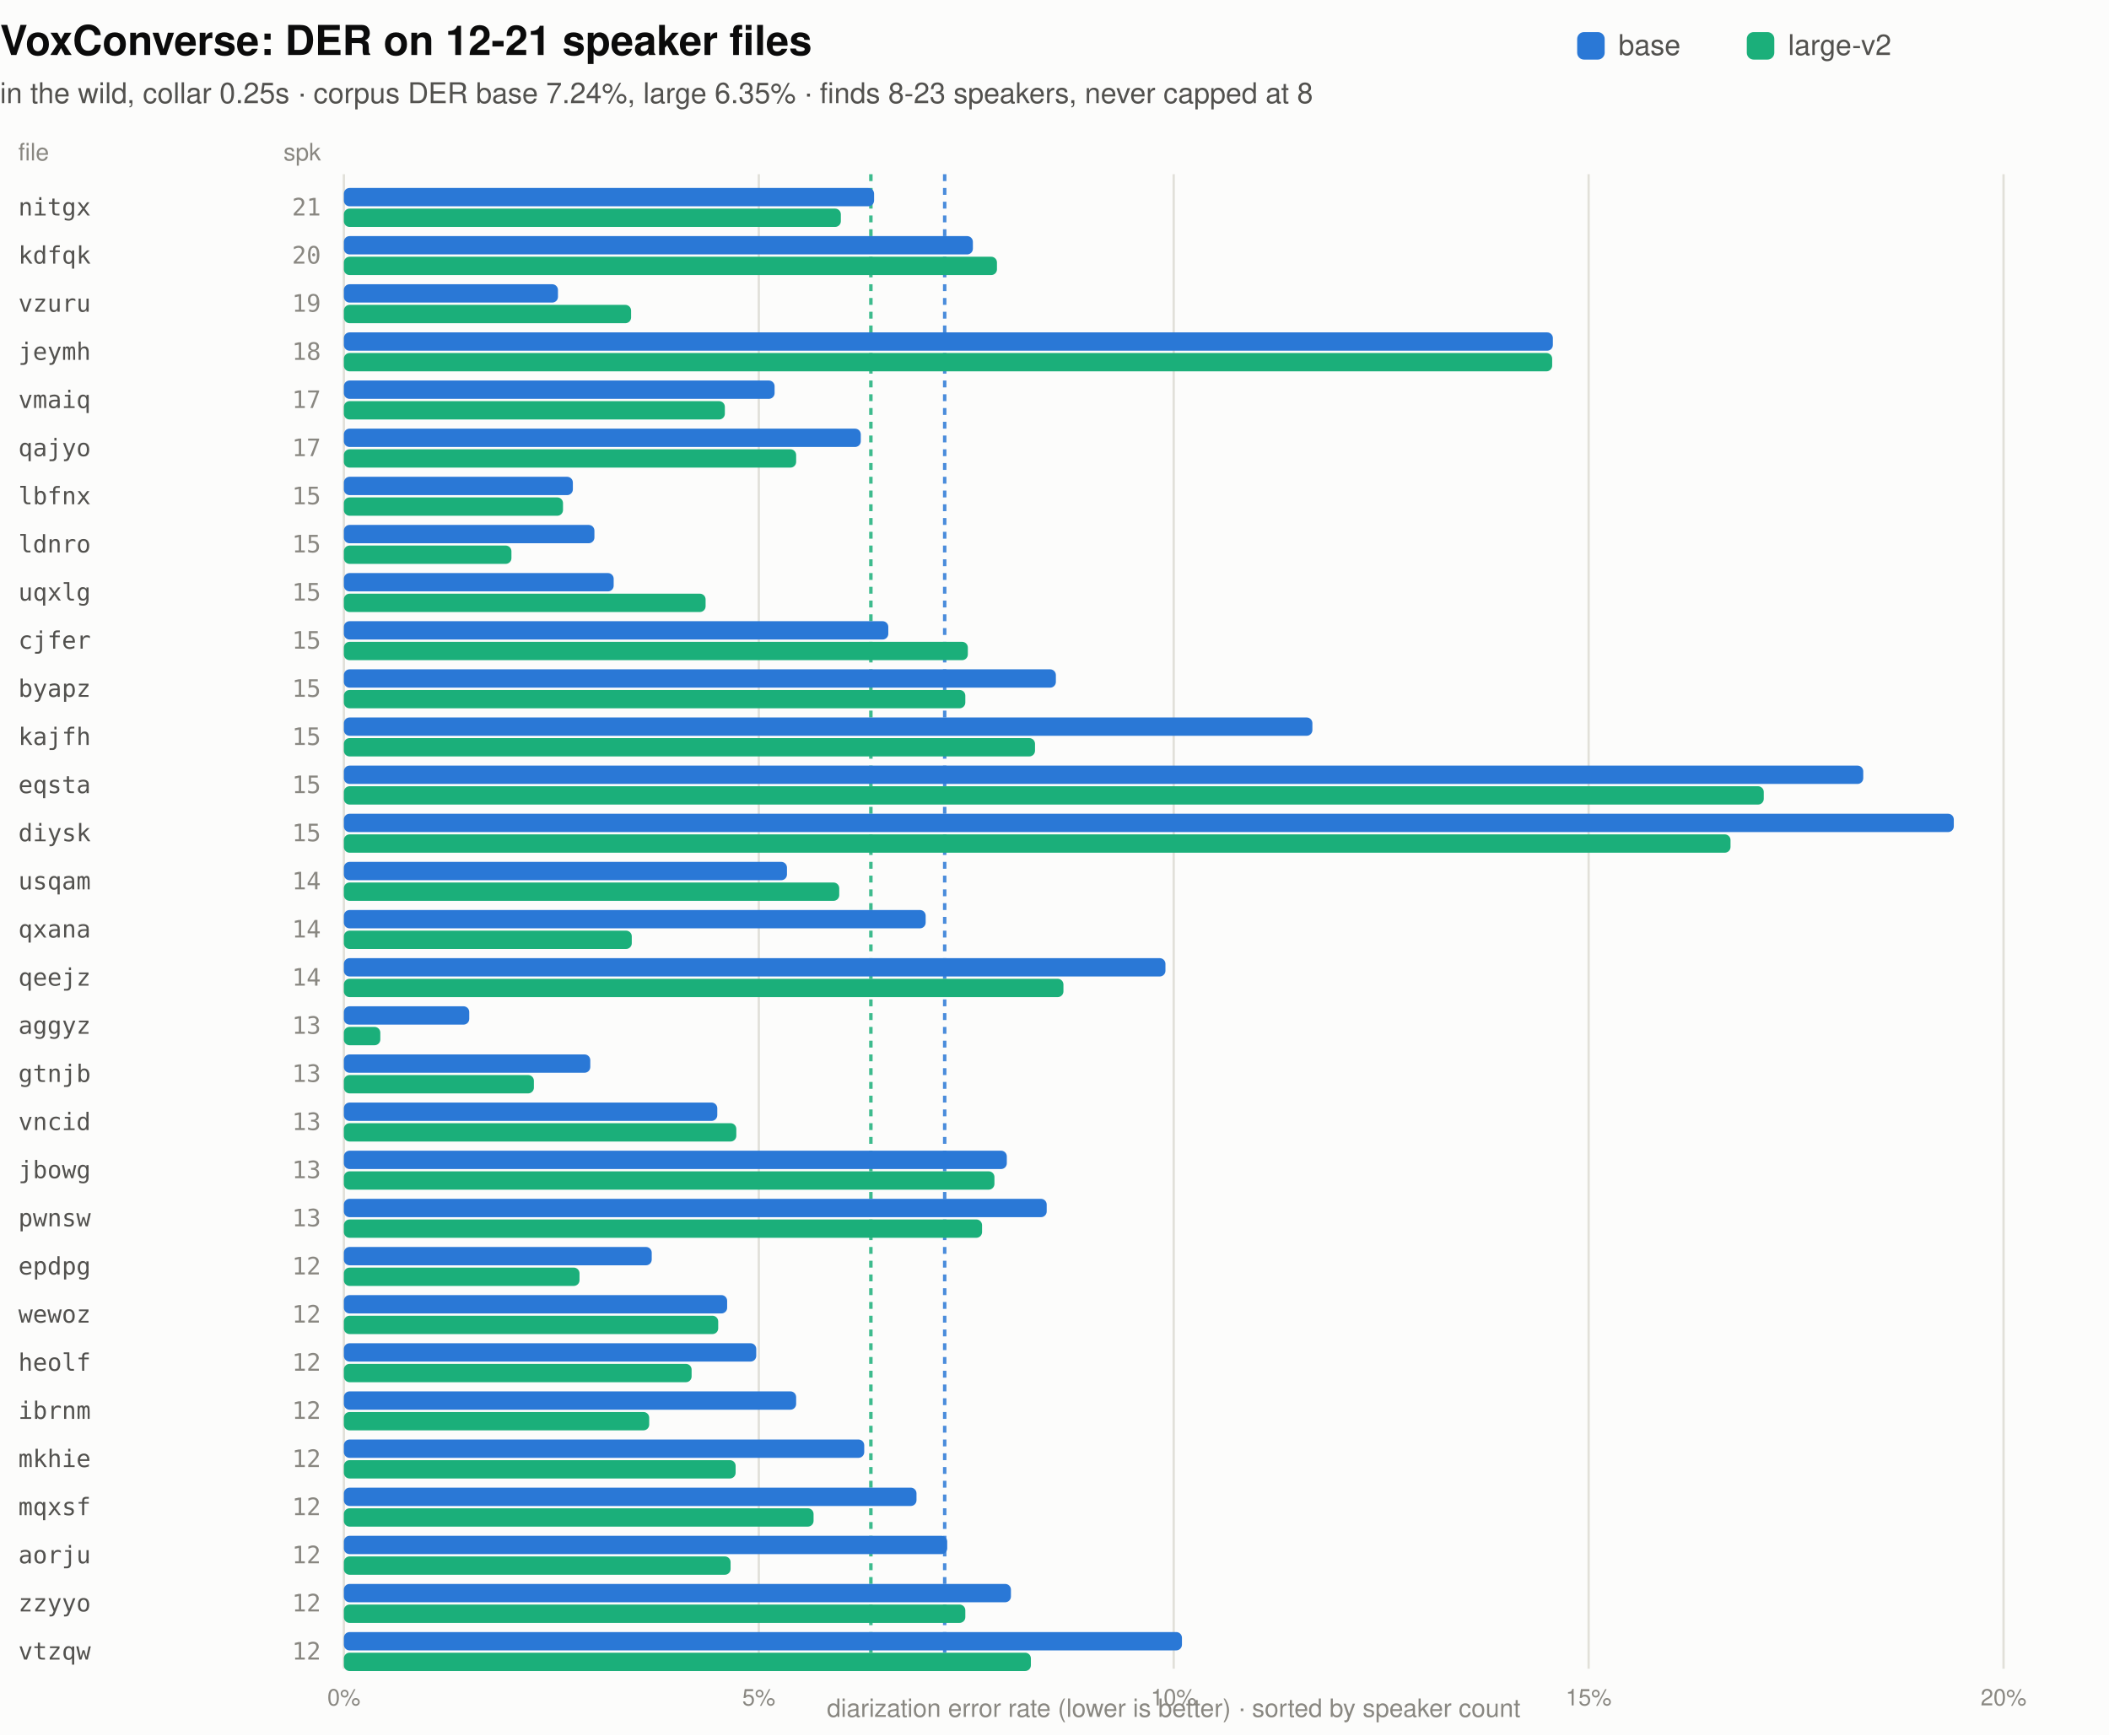
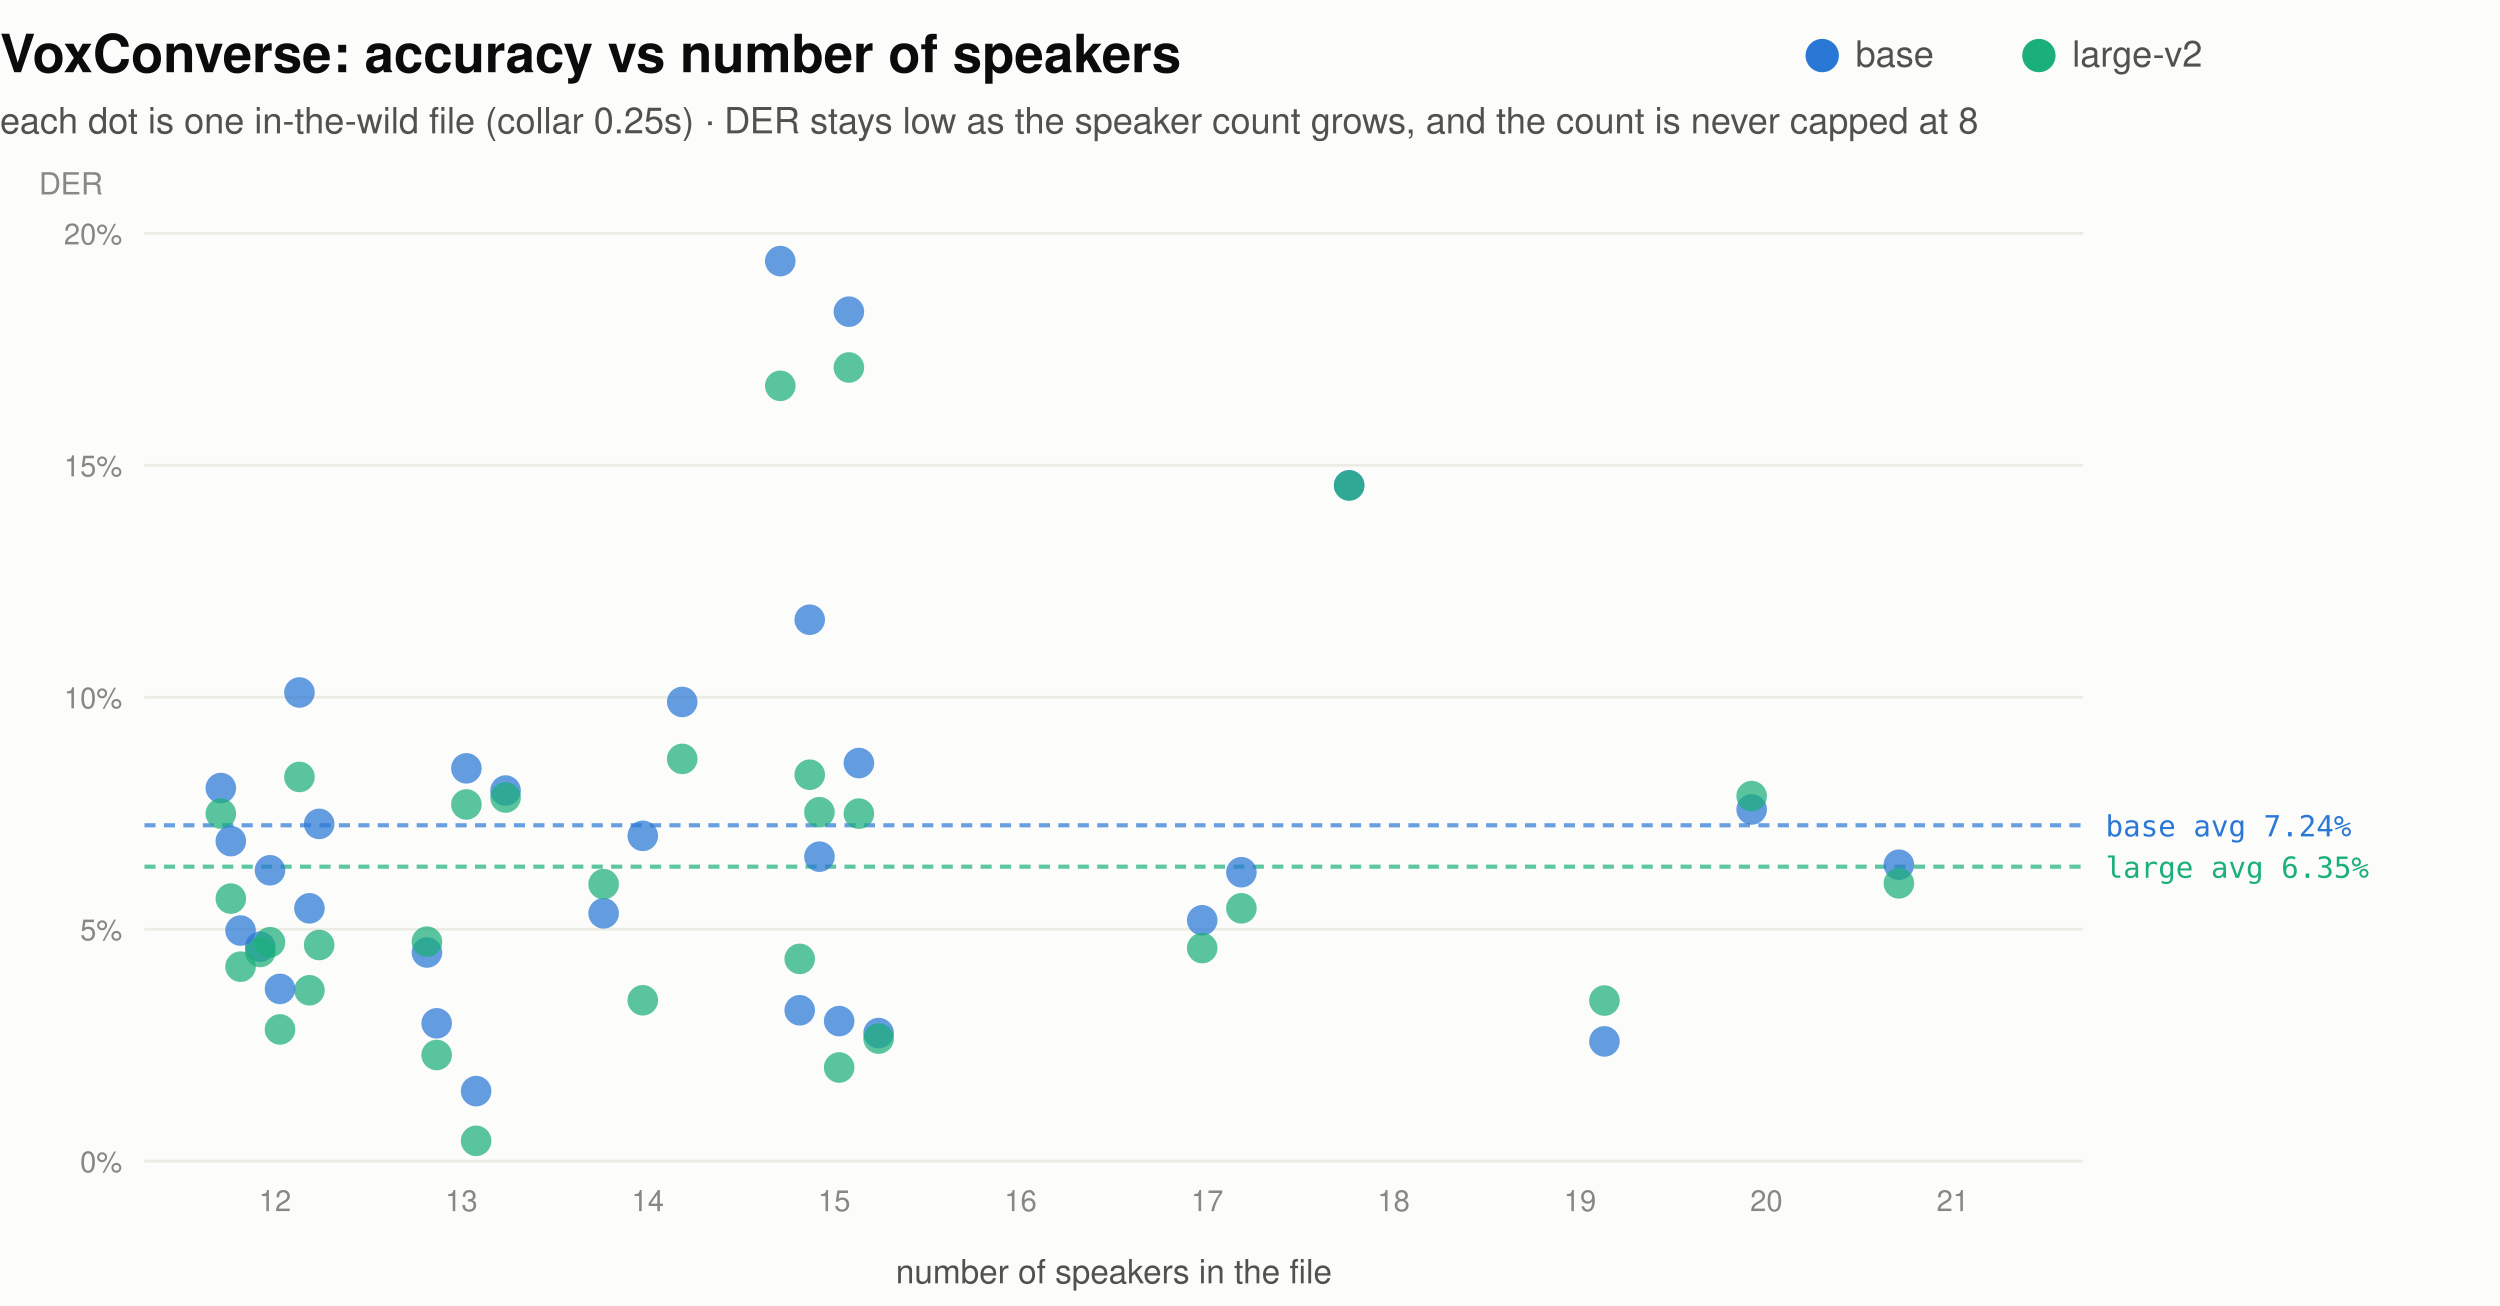
- <svg xmlns="http://www.w3.org/2000/svg" viewBox="0 0 920 757" width="920" height="757" role="img" aria-label="VoxConverse per-file DER, base vs large, on 12 to 21 speaker files; corpus base 7.24%, large 6.35%, no cap">
-   <rect x="0" y="0" width="920" height="757" fill="#fcfcfb" />
-   <text x="0" y="24" font-family="-apple-system, BlinkMacSystemFont, 'Segoe UI', Helvetica, Arial, sans-serif" font-size="18" font-weight="700" fill="#0b0b0b">VoxConverse: DER on 12-21 speaker files</text>
-   <text x="0" y="45" font-family="-apple-system, BlinkMacSystemFont, 'Segoe UI', Helvetica, Arial, sans-serif" font-size="12.5" fill="#52514e">in the wild, collar 0.25s · corpus DER base 7.24%, large 6.35% · finds 8-23 speakers, never capped at 8</text>
-   <rect x="688" y="14" width="12" height="12" rx="3" fill="#2a78d6" />
-   <text x="706" y="24" font-family="-apple-system, BlinkMacSystemFont, 'Segoe UI', Helvetica, Arial, sans-serif" font-size="12.5" fill="#52514e">base</text>
-   <rect x="762" y="14" width="12" height="12" rx="3" fill="#1baf7a" />
-   <text x="780" y="24" font-family="-apple-system, BlinkMacSystemFont, 'Segoe UI', Helvetica, Arial, sans-serif" font-size="12.5" fill="#52514e">large-v2</text>
-   <text x="8" y="70" font-family="-apple-system, BlinkMacSystemFont, 'Segoe UI', Helvetica, Arial, sans-serif" font-size="10.5" fill="#898781">file</text>
-   <text x="140" y="70" text-anchor="end" font-family="-apple-system, BlinkMacSystemFont, 'Segoe UI', Helvetica, Arial, sans-serif" font-size="10.5" fill="#898781">spk</text>
-   <line x1="150.0" y1="76" x2="150.0" y2="728" stroke="#e1e0d9" stroke-width="1" />
-   <text x="150.0" y="744" text-anchor="middle" font-family="-apple-system, BlinkMacSystemFont, 'Segoe UI', Helvetica, Arial, sans-serif" font-size="10" fill="#898781">0%</text>
-   <line x1="331.0" y1="76" x2="331.0" y2="728" stroke="#e1e0d9" stroke-width="1" />
-   <text x="331.0" y="744" text-anchor="middle" font-family="-apple-system, BlinkMacSystemFont, 'Segoe UI', Helvetica, Arial, sans-serif" font-size="10" fill="#898781">5%</text>
-   <line x1="512.0" y1="76" x2="512.0" y2="728" stroke="#e1e0d9" stroke-width="1" />
-   <text x="512.0" y="744" text-anchor="middle" font-family="-apple-system, BlinkMacSystemFont, 'Segoe UI', Helvetica, Arial, sans-serif" font-size="10" fill="#898781">10%</text>
-   <line x1="693.0" y1="76" x2="693.0" y2="728" stroke="#e1e0d9" stroke-width="1" />
-   <text x="693.0" y="744" text-anchor="middle" font-family="-apple-system, BlinkMacSystemFont, 'Segoe UI', Helvetica, Arial, sans-serif" font-size="10" fill="#898781">15%</text>
-   <line x1="874.0" y1="76" x2="874.0" y2="728" stroke="#e1e0d9" stroke-width="1" />
-   <text x="874.0" y="744" text-anchor="middle" font-family="-apple-system, BlinkMacSystemFont, 'Segoe UI', Helvetica, Arial, sans-serif" font-size="10" fill="#898781">20%</text>
-   <line x1="412.1" y1="76" x2="412.1" y2="728" stroke="#2a78d6" stroke-width="1.5" stroke-dasharray="3 3" opacity="0.85" />
-   <line x1="379.9" y1="76" x2="379.9" y2="728" stroke="#1baf7a" stroke-width="1.5" stroke-dasharray="3 3" opacity="0.85" />
-   <text x="8" y="94" font-family="ui-monospace, 'SF Mono', SFMono-Regular, Menlo, Consolas, monospace" font-size="10.5" fill="#52514e">nitgx</text>
-   <text x="140" y="94" text-anchor="end" font-family="ui-monospace, 'SF Mono', SFMono-Regular, Menlo, Consolas, monospace" font-size="10.5" fill="#898781">21</text>
-   <rect x="150" y="82" width="231.3" height="8" rx="2.5" fill="#2a78d6" />
-   <rect x="150" y="91" width="216.8" height="8" rx="2.5" fill="#1baf7a" />
-   <text x="8" y="115" font-family="ui-monospace, 'SF Mono', SFMono-Regular, Menlo, Consolas, monospace" font-size="10.5" fill="#52514e">kdfqk</text>
-   <text x="140" y="115" text-anchor="end" font-family="ui-monospace, 'SF Mono', SFMono-Regular, Menlo, Consolas, monospace" font-size="10.5" fill="#898781">20</text>
-   <rect x="150" y="103" width="274.4" height="8" rx="2.5" fill="#2a78d6" />
-   <rect x="150" y="112" width="284.9" height="8" rx="2.5" fill="#1baf7a" />
-   <text x="8" y="136" font-family="ui-monospace, 'SF Mono', SFMono-Regular, Menlo, Consolas, monospace" font-size="10.5" fill="#52514e">vzuru</text>
-   <text x="140" y="136" text-anchor="end" font-family="ui-monospace, 'SF Mono', SFMono-Regular, Menlo, Consolas, monospace" font-size="10.5" fill="#898781">19</text>
-   <rect x="150" y="124" width="93.4" height="8" rx="2.5" fill="#2a78d6" />
-   <rect x="150" y="133" width="125.3" height="8" rx="2.5" fill="#1baf7a" />
-   <text x="8" y="157" font-family="ui-monospace, 'SF Mono', SFMono-Regular, Menlo, Consolas, monospace" font-size="10.5" fill="#52514e">jeymh</text>
-   <text x="140" y="157" text-anchor="end" font-family="ui-monospace, 'SF Mono', SFMono-Regular, Menlo, Consolas, monospace" font-size="10.5" fill="#898781">18</text>
-   <rect x="150" y="145" width="527.4" height="8" rx="2.5" fill="#2a78d6" />
-   <rect x="150" y="154" width="527.1" height="8" rx="2.5" fill="#1baf7a" />
-   <text x="8" y="178" font-family="ui-monospace, 'SF Mono', SFMono-Regular, Menlo, Consolas, monospace" font-size="10.5" fill="#52514e">vmaiq</text>
-   <text x="140" y="178" text-anchor="end" font-family="ui-monospace, 'SF Mono', SFMono-Regular, Menlo, Consolas, monospace" font-size="10.5" fill="#898781">17</text>
-   <rect x="150" y="166" width="187.9" height="8" rx="2.5" fill="#2a78d6" />
-   <rect x="150" y="175" width="166.2" height="8" rx="2.5" fill="#1baf7a" />
-   <text x="8" y="199" font-family="ui-monospace, 'SF Mono', SFMono-Regular, Menlo, Consolas, monospace" font-size="10.5" fill="#52514e">qajyo</text>
-   <text x="140" y="199" text-anchor="end" font-family="ui-monospace, 'SF Mono', SFMono-Regular, Menlo, Consolas, monospace" font-size="10.5" fill="#898781">17</text>
-   <rect x="150" y="187" width="225.5" height="8" rx="2.5" fill="#2a78d6" />
-   <rect x="150" y="196" width="197.3" height="8" rx="2.5" fill="#1baf7a" />
-   <text x="8" y="220" font-family="ui-monospace, 'SF Mono', SFMono-Regular, Menlo, Consolas, monospace" font-size="10.5" fill="#52514e">lbfnx</text>
-   <text x="140" y="220" text-anchor="end" font-family="ui-monospace, 'SF Mono', SFMono-Regular, Menlo, Consolas, monospace" font-size="10.5" fill="#898781">15</text>
-   <rect x="150" y="208" width="99.9" height="8" rx="2.5" fill="#2a78d6" />
-   <rect x="150" y="217" width="95.6" height="8" rx="2.5" fill="#1baf7a" />
-   <text x="8" y="241" font-family="ui-monospace, 'SF Mono', SFMono-Regular, Menlo, Consolas, monospace" font-size="10.5" fill="#52514e">ldnro</text>
-   <text x="140" y="241" text-anchor="end" font-family="ui-monospace, 'SF Mono', SFMono-Regular, Menlo, Consolas, monospace" font-size="10.5" fill="#898781">15</text>
-   <rect x="150" y="229" width="109.3" height="8" rx="2.5" fill="#2a78d6" />
-   <rect x="150" y="238" width="73.1" height="8" rx="2.5" fill="#1baf7a" />
-   <text x="8" y="262" font-family="ui-monospace, 'SF Mono', SFMono-Regular, Menlo, Consolas, monospace" font-size="10.5" fill="#52514e">uqxlg</text>
-   <text x="140" y="262" text-anchor="end" font-family="ui-monospace, 'SF Mono', SFMono-Regular, Menlo, Consolas, monospace" font-size="10.5" fill="#898781">15</text>
-   <rect x="150" y="250" width="117.7" height="8" rx="2.5" fill="#2a78d6" />
-   <rect x="150" y="259" width="157.8" height="8" rx="2.5" fill="#1baf7a" />
-   <text x="8" y="283" font-family="ui-monospace, 'SF Mono', SFMono-Regular, Menlo, Consolas, monospace" font-size="10.5" fill="#52514e">cjfer</text>
-   <text x="140" y="283" text-anchor="end" font-family="ui-monospace, 'SF Mono', SFMono-Regular, Menlo, Consolas, monospace" font-size="10.5" fill="#898781">15</text>
-   <rect x="150" y="271" width="237.5" height="8" rx="2.5" fill="#2a78d6" />
-   <rect x="150" y="280" width="272.2" height="8" rx="2.5" fill="#1baf7a" />
-   <text x="8" y="304" font-family="ui-monospace, 'SF Mono', SFMono-Regular, Menlo, Consolas, monospace" font-size="10.5" fill="#52514e">byapz</text>
-   <text x="140" y="304" text-anchor="end" font-family="ui-monospace, 'SF Mono', SFMono-Regular, Menlo, Consolas, monospace" font-size="10.5" fill="#898781">15</text>
-   <rect x="150" y="292" width="310.6" height="8" rx="2.5" fill="#2a78d6" />
-   <rect x="150" y="301" width="271.1" height="8" rx="2.5" fill="#1baf7a" />
-   <text x="8" y="325" font-family="ui-monospace, 'SF Mono', SFMono-Regular, Menlo, Consolas, monospace" font-size="10.5" fill="#52514e">kajfh</text>
-   <text x="140" y="325" text-anchor="end" font-family="ui-monospace, 'SF Mono', SFMono-Regular, Menlo, Consolas, monospace" font-size="10.5" fill="#898781">15</text>
-   <rect x="150" y="313" width="422.5" height="8" rx="2.5" fill="#2a78d6" />
-   <rect x="150" y="322" width="301.5" height="8" rx="2.5" fill="#1baf7a" />
-   <text x="8" y="346" font-family="ui-monospace, 'SF Mono', SFMono-Regular, Menlo, Consolas, monospace" font-size="10.5" fill="#52514e">eqsta</text>
-   <text x="140" y="346" text-anchor="end" font-family="ui-monospace, 'SF Mono', SFMono-Regular, Menlo, Consolas, monospace" font-size="10.5" fill="#898781">15</text>
-   <rect x="150" y="334" width="662.8" height="8" rx="2.5" fill="#2a78d6" />
-   <rect x="150" y="343" width="619.4" height="8" rx="2.5" fill="#1baf7a" />
-   <text x="8" y="367" font-family="ui-monospace, 'SF Mono', SFMono-Regular, Menlo, Consolas, monospace" font-size="10.5" fill="#52514e">diysk</text>
-   <text x="140" y="367" text-anchor="end" font-family="ui-monospace, 'SF Mono', SFMono-Regular, Menlo, Consolas, monospace" font-size="10.5" fill="#898781">15</text>
-   <rect x="150" y="355" width="702.3" height="8" rx="2.5" fill="#2a78d6" />
-   <rect x="150" y="364" width="604.9" height="8" rx="2.5" fill="#1baf7a" />
-   <text x="8" y="388" font-family="ui-monospace, 'SF Mono', SFMono-Regular, Menlo, Consolas, monospace" font-size="10.5" fill="#52514e">usqam</text>
-   <text x="140" y="388" text-anchor="end" font-family="ui-monospace, 'SF Mono', SFMono-Regular, Menlo, Consolas, monospace" font-size="10.5" fill="#898781">14</text>
-   <rect x="150" y="376" width="193.3" height="8" rx="2.5" fill="#2a78d6" />
-   <rect x="150" y="385" width="216.1" height="8" rx="2.5" fill="#1baf7a" />
-   <text x="8" y="409" font-family="ui-monospace, 'SF Mono', SFMono-Regular, Menlo, Consolas, monospace" font-size="10.5" fill="#52514e">qxana</text>
-   <text x="140" y="409" text-anchor="end" font-family="ui-monospace, 'SF Mono', SFMono-Regular, Menlo, Consolas, monospace" font-size="10.5" fill="#898781">14</text>
-   <rect x="150" y="397" width="253.8" height="8" rx="2.5" fill="#2a78d6" />
-   <rect x="150" y="406" width="125.6" height="8" rx="2.5" fill="#1baf7a" />
-   <text x="8" y="430" font-family="ui-monospace, 'SF Mono', SFMono-Regular, Menlo, Consolas, monospace" font-size="10.5" fill="#52514e">qeejz</text>
-   <text x="140" y="430" text-anchor="end" font-family="ui-monospace, 'SF Mono', SFMono-Regular, Menlo, Consolas, monospace" font-size="10.5" fill="#898781">14</text>
-   <rect x="150" y="418" width="358.4" height="8" rx="2.5" fill="#2a78d6" />
-   <rect x="150" y="427" width="313.9" height="8" rx="2.5" fill="#1baf7a" />
-   <text x="8" y="451" font-family="ui-monospace, 'SF Mono', SFMono-Regular, Menlo, Consolas, monospace" font-size="10.5" fill="#52514e">aggyz</text>
-   <text x="140" y="451" text-anchor="end" font-family="ui-monospace, 'SF Mono', SFMono-Regular, Menlo, Consolas, monospace" font-size="10.5" fill="#898781">13</text>
-   <rect x="150" y="439" width="54.7" height="8" rx="2.5" fill="#2a78d6" />
-   <rect x="150" y="448" width="15.9" height="8" rx="2.5" fill="#1baf7a" />
-   <text x="8" y="472" font-family="ui-monospace, 'SF Mono', SFMono-Regular, Menlo, Consolas, monospace" font-size="10.5" fill="#52514e">gtnjb</text>
-   <text x="140" y="472" text-anchor="end" font-family="ui-monospace, 'SF Mono', SFMono-Regular, Menlo, Consolas, monospace" font-size="10.5" fill="#898781">13</text>
-   <rect x="150" y="460" width="107.5" height="8" rx="2.5" fill="#2a78d6" />
-   <rect x="150" y="469" width="82.9" height="8" rx="2.5" fill="#1baf7a" />
-   <text x="8" y="493" font-family="ui-monospace, 'SF Mono', SFMono-Regular, Menlo, Consolas, monospace" font-size="10.5" fill="#52514e">vncid</text>
-   <text x="140" y="493" text-anchor="end" font-family="ui-monospace, 'SF Mono', SFMono-Regular, Menlo, Consolas, monospace" font-size="10.5" fill="#898781">13</text>
-   <rect x="150" y="481" width="162.9" height="8" rx="2.5" fill="#2a78d6" />
-   <rect x="150" y="490" width="171.2" height="8" rx="2.5" fill="#1baf7a" />
-   <text x="8" y="514" font-family="ui-monospace, 'SF Mono', SFMono-Regular, Menlo, Consolas, monospace" font-size="10.5" fill="#52514e">jbowg</text>
-   <text x="140" y="514" text-anchor="end" font-family="ui-monospace, 'SF Mono', SFMono-Regular, Menlo, Consolas, monospace" font-size="10.5" fill="#898781">13</text>
-   <rect x="150" y="502" width="289.2" height="8" rx="2.5" fill="#2a78d6" />
-   <rect x="150" y="511" width="283.8" height="8" rx="2.5" fill="#1baf7a" />
-   <text x="8" y="535" font-family="ui-monospace, 'SF Mono', SFMono-Regular, Menlo, Consolas, monospace" font-size="10.5" fill="#52514e">pwnsw</text>
-   <text x="140" y="535" text-anchor="end" font-family="ui-monospace, 'SF Mono', SFMono-Regular, Menlo, Consolas, monospace" font-size="10.5" fill="#898781">13</text>
-   <rect x="150" y="523" width="306.6" height="8" rx="2.5" fill="#2a78d6" />
-   <rect x="150" y="532" width="278.4" height="8" rx="2.5" fill="#1baf7a" />
-   <text x="8" y="556" font-family="ui-monospace, 'SF Mono', SFMono-Regular, Menlo, Consolas, monospace" font-size="10.5" fill="#52514e">epdpg</text>
-   <text x="140" y="556" text-anchor="end" font-family="ui-monospace, 'SF Mono', SFMono-Regular, Menlo, Consolas, monospace" font-size="10.5" fill="#898781">12</text>
-   <rect x="150" y="544" width="134.3" height="8" rx="2.5" fill="#2a78d6" />
-   <rect x="150" y="553" width="102.8" height="8" rx="2.5" fill="#1baf7a" />
-   <text x="8" y="577" font-family="ui-monospace, 'SF Mono', SFMono-Regular, Menlo, Consolas, monospace" font-size="10.5" fill="#52514e">wewoz</text>
-   <text x="140" y="577" text-anchor="end" font-family="ui-monospace, 'SF Mono', SFMono-Regular, Menlo, Consolas, monospace" font-size="10.5" fill="#898781">12</text>
-   <rect x="150" y="565" width="167.2" height="8" rx="2.5" fill="#2a78d6" />
-   <rect x="150" y="574" width="163.3" height="8" rx="2.5" fill="#1baf7a" />
-   <text x="8" y="598" font-family="ui-monospace, 'SF Mono', SFMono-Regular, Menlo, Consolas, monospace" font-size="10.5" fill="#52514e">heolf</text>
-   <text x="140" y="598" text-anchor="end" font-family="ui-monospace, 'SF Mono', SFMono-Regular, Menlo, Consolas, monospace" font-size="10.5" fill="#898781">12</text>
-   <rect x="150" y="586" width="179.9" height="8" rx="2.5" fill="#2a78d6" />
-   <rect x="150" y="595" width="151.7" height="8" rx="2.5" fill="#1baf7a" />
-   <text x="8" y="619" font-family="ui-monospace, 'SF Mono', SFMono-Regular, Menlo, Consolas, monospace" font-size="10.5" fill="#52514e">ibrnm</text>
-   <text x="140" y="619" text-anchor="end" font-family="ui-monospace, 'SF Mono', SFMono-Regular, Menlo, Consolas, monospace" font-size="10.5" fill="#898781">12</text>
-   <rect x="150" y="607" width="197.3" height="8" rx="2.5" fill="#2a78d6" />
-   <rect x="150" y="616" width="133.2" height="8" rx="2.5" fill="#1baf7a" />
-   <text x="8" y="640" font-family="ui-monospace, 'SF Mono', SFMono-Regular, Menlo, Consolas, monospace" font-size="10.5" fill="#52514e">mkhie</text>
-   <text x="140" y="640" text-anchor="end" font-family="ui-monospace, 'SF Mono', SFMono-Regular, Menlo, Consolas, monospace" font-size="10.5" fill="#898781">12</text>
-   <rect x="150" y="628" width="227.0" height="8" rx="2.5" fill="#2a78d6" />
-   <rect x="150" y="637" width="170.9" height="8" rx="2.5" fill="#1baf7a" />
-   <text x="8" y="661" font-family="ui-monospace, 'SF Mono', SFMono-Regular, Menlo, Consolas, monospace" font-size="10.5" fill="#52514e">mqxsf</text>
-   <text x="140" y="661" text-anchor="end" font-family="ui-monospace, 'SF Mono', SFMono-Regular, Menlo, Consolas, monospace" font-size="10.5" fill="#898781">12</text>
-   <rect x="150" y="649" width="249.8" height="8" rx="2.5" fill="#2a78d6" />
-   <rect x="150" y="658" width="204.9" height="8" rx="2.5" fill="#1baf7a" />
-   <text x="8" y="682" font-family="ui-monospace, 'SF Mono', SFMono-Regular, Menlo, Consolas, monospace" font-size="10.5" fill="#52514e">aorju</text>
-   <text x="140" y="682" text-anchor="end" font-family="ui-monospace, 'SF Mono', SFMono-Regular, Menlo, Consolas, monospace" font-size="10.5" fill="#898781">12</text>
-   <rect x="150" y="670" width="263.2" height="8" rx="2.5" fill="#2a78d6" />
-   <rect x="150" y="679" width="168.7" height="8" rx="2.5" fill="#1baf7a" />
-   <text x="8" y="703" font-family="ui-monospace, 'SF Mono', SFMono-Regular, Menlo, Consolas, monospace" font-size="10.5" fill="#52514e">zzyyo</text>
-   <text x="140" y="703" text-anchor="end" font-family="ui-monospace, 'SF Mono', SFMono-Regular, Menlo, Consolas, monospace" font-size="10.5" fill="#898781">12</text>
-   <rect x="150" y="691" width="291.0" height="8" rx="2.5" fill="#2a78d6" />
-   <rect x="150" y="700" width="271.1" height="8" rx="2.5" fill="#1baf7a" />
-   <text x="8" y="724" font-family="ui-monospace, 'SF Mono', SFMono-Regular, Menlo, Consolas, monospace" font-size="10.5" fill="#52514e">vtzqw</text>
-   <text x="140" y="724" text-anchor="end" font-family="ui-monospace, 'SF Mono', SFMono-Regular, Menlo, Consolas, monospace" font-size="10.5" fill="#898781">12</text>
-   <rect x="150" y="712" width="365.6" height="8" rx="2.5" fill="#2a78d6" />
-   <rect x="150" y="721" width="299.7" height="8" rx="2.5" fill="#1baf7a" />
-   <text x="512.0" y="749" text-anchor="middle" font-family="-apple-system, BlinkMacSystemFont, 'Segoe UI', Helvetica, Arial, sans-serif" font-size="11" fill="#898781">diarization error rate (lower is better) · sorted by speaker count</text>
+ <svg xmlns="http://www.w3.org/2000/svg" viewBox="0 0 900 470" width="900" height="470" role="img" aria-label="VoxConverse DER vs number of speakers, base and large; DER stays low across 12 to 21 speakers, no cap">
+   <rect x="0" y="0" width="900" height="470" fill="#fcfcfb" />
+   <text x="0" y="26" font-family="-apple-system, BlinkMacSystemFont, 'Segoe UI', Helvetica, Arial, sans-serif" font-size="19" font-weight="700" fill="#0b0b0b">VoxConverse: accuracy vs number of speakers</text>
+   <text x="0" y="48" font-family="-apple-system, BlinkMacSystemFont, 'Segoe UI', Helvetica, Arial, sans-serif" font-size="13" fill="#52514e">each dot is one in-the-wild file (collar 0.25s) · DER stays low as the speaker count grows, and the count is never capped at 8</text>
+   <circle cx="656" cy="20" r="6" fill="#2a78d6" />
+   <text x="668" y="24" font-family="-apple-system, BlinkMacSystemFont, 'Segoe UI', Helvetica, Arial, sans-serif" font-size="13" fill="#52514e">base</text>
+   <circle cx="734" cy="20" r="6" fill="#1baf7a" />
+   <text x="746" y="24" font-family="-apple-system, BlinkMacSystemFont, 'Segoe UI', Helvetica, Arial, sans-serif" font-size="13" fill="#52514e">large-v2</text>
+   <line x1="52" y1="418.0" x2="750" y2="418.0" stroke="#ecebe4" stroke-width="1" />
+   <text x="44" y="422.0" text-anchor="end" font-family="-apple-system, BlinkMacSystemFont, 'Segoe UI', Helvetica, Arial, sans-serif" font-size="10.5" fill="#898781">0%</text>
+   <line x1="52" y1="334.5" x2="750" y2="334.5" stroke="#ecebe4" stroke-width="1" />
+   <text x="44" y="338.5" text-anchor="end" font-family="-apple-system, BlinkMacSystemFont, 'Segoe UI', Helvetica, Arial, sans-serif" font-size="10.5" fill="#898781">5%</text>
+   <line x1="52" y1="251.0" x2="750" y2="251.0" stroke="#ecebe4" stroke-width="1" />
+   <text x="44" y="255.0" text-anchor="end" font-family="-apple-system, BlinkMacSystemFont, 'Segoe UI', Helvetica, Arial, sans-serif" font-size="10.5" fill="#898781">10%</text>
+   <line x1="52" y1="167.5" x2="750" y2="167.5" stroke="#ecebe4" stroke-width="1" />
+   <text x="44" y="171.5" text-anchor="end" font-family="-apple-system, BlinkMacSystemFont, 'Segoe UI', Helvetica, Arial, sans-serif" font-size="10.5" fill="#898781">15%</text>
+   <line x1="52" y1="84.0" x2="750" y2="84.0" stroke="#ecebe4" stroke-width="1" />
+   <text x="44" y="88.0" text-anchor="end" font-family="-apple-system, BlinkMacSystemFont, 'Segoe UI', Helvetica, Arial, sans-serif" font-size="10.5" fill="#898781">20%</text>
+   <text x="99.0" y="436" text-anchor="middle" font-family="-apple-system, BlinkMacSystemFont, 'Segoe UI', Helvetica, Arial, sans-serif" font-size="10.5" fill="#898781">12</text>
+   <text x="166.1" y="436" text-anchor="middle" font-family="-apple-system, BlinkMacSystemFont, 'Segoe UI', Helvetica, Arial, sans-serif" font-size="10.5" fill="#898781">13</text>
+   <text x="233.2" y="436" text-anchor="middle" font-family="-apple-system, BlinkMacSystemFont, 'Segoe UI', Helvetica, Arial, sans-serif" font-size="10.5" fill="#898781">14</text>
+   <text x="300.3" y="436" text-anchor="middle" font-family="-apple-system, BlinkMacSystemFont, 'Segoe UI', Helvetica, Arial, sans-serif" font-size="10.5" fill="#898781">15</text>
+   <text x="367.4" y="436" text-anchor="middle" font-family="-apple-system, BlinkMacSystemFont, 'Segoe UI', Helvetica, Arial, sans-serif" font-size="10.5" fill="#898781">16</text>
+   <text x="434.6" y="436" text-anchor="middle" font-family="-apple-system, BlinkMacSystemFont, 'Segoe UI', Helvetica, Arial, sans-serif" font-size="10.5" fill="#898781">17</text>
+   <text x="501.7" y="436" text-anchor="middle" font-family="-apple-system, BlinkMacSystemFont, 'Segoe UI', Helvetica, Arial, sans-serif" font-size="10.5" fill="#898781">18</text>
+   <text x="568.8" y="436" text-anchor="middle" font-family="-apple-system, BlinkMacSystemFont, 'Segoe UI', Helvetica, Arial, sans-serif" font-size="10.5" fill="#898781">19</text>
+   <text x="635.9" y="436" text-anchor="middle" font-family="-apple-system, BlinkMacSystemFont, 'Segoe UI', Helvetica, Arial, sans-serif" font-size="10.5" fill="#898781">20</text>
+   <text x="703.0" y="436" text-anchor="middle" font-family="-apple-system, BlinkMacSystemFont, 'Segoe UI', Helvetica, Arial, sans-serif" font-size="10.5" fill="#898781">21</text>
+   <text x="401.0" y="462" text-anchor="middle" font-family="-apple-system, BlinkMacSystemFont, 'Segoe UI', Helvetica, Arial, sans-serif" font-size="12" fill="#52514e">number of speakers in the file</text>
+   <text x="14" y="70" font-family="-apple-system, BlinkMacSystemFont, 'Segoe UI', Helvetica, Arial, sans-serif" font-size="11" fill="#898781">DER</text>
+   <line x1="52" y1="297.1" x2="750" y2="297.1" stroke="#2a78d6" stroke-width="1.5" stroke-dasharray="4 3" opacity="0.7" />
+   <text x="758" y="301.1" font-family="ui-monospace, 'SF Mono', SFMono-Regular, Menlo, Consolas, monospace" font-size="10.5" fill="#2a78d6">base avg 7.24%</text>
+   <line x1="52" y1="312.0" x2="750" y2="312.0" stroke="#1baf7a" stroke-width="1.5" stroke-dasharray="4 3" opacity="0.7" />
+   <text x="758" y="316.0" font-family="ui-monospace, 'SF Mono', SFMono-Regular, Menlo, Consolas, monospace" font-size="10.5" fill="#1baf7a">large avg 6.35%</text>
+   <circle cx="683.6" cy="311.3" r="5.5" fill="#2a78d6" fill-opacity="0.72" />
+   <circle cx="683.6" cy="318.0" r="5.5" fill="#1baf7a" fill-opacity="0.72" />
+   <circle cx="630.6" cy="291.4" r="5.5" fill="#2a78d6" fill-opacity="0.72" />
+   <circle cx="630.6" cy="286.6" r="5.5" fill="#1baf7a" fill-opacity="0.72" />
+   <circle cx="577.6" cy="374.9" r="5.5" fill="#2a78d6" fill-opacity="0.72" />
+   <circle cx="577.6" cy="360.2" r="5.5" fill="#1baf7a" fill-opacity="0.72" />
+   <circle cx="485.7" cy="174.7" r="5.5" fill="#2a78d6" fill-opacity="0.72" />
+   <circle cx="485.7" cy="174.8" r="5.5" fill="#1baf7a" fill-opacity="0.72" />
+   <circle cx="432.8" cy="331.3" r="5.5" fill="#2a78d6" fill-opacity="0.72" />
+   <circle cx="432.8" cy="341.3" r="5.5" fill="#1baf7a" fill-opacity="0.72" />
+   <circle cx="446.9" cy="314.0" r="5.5" fill="#2a78d6" fill-opacity="0.72" />
+   <circle cx="446.9" cy="327.0" r="5.5" fill="#1baf7a" fill-opacity="0.72" />
+   <circle cx="287.9" cy="363.7" r="5.5" fill="#2a78d6" fill-opacity="0.72" />
+   <circle cx="287.9" cy="345.2" r="5.5" fill="#1baf7a" fill-opacity="0.72" />
+   <circle cx="302.1" cy="367.6" r="5.5" fill="#2a78d6" fill-opacity="0.72" />
+   <circle cx="302.1" cy="384.3" r="5.5" fill="#1baf7a" fill-opacity="0.72" />
+   <circle cx="316.3" cy="371.9" r="5.5" fill="#2a78d6" fill-opacity="0.72" />
+   <circle cx="316.3" cy="373.9" r="5.5" fill="#1baf7a" fill-opacity="0.72" />
+   <circle cx="291.5" cy="223.1" r="5.5" fill="#2a78d6" fill-opacity="0.72" />
+   <circle cx="291.5" cy="278.9" r="5.5" fill="#1baf7a" fill-opacity="0.72" />
+   <circle cx="305.6" cy="112.2" r="5.5" fill="#2a78d6" fill-opacity="0.72" />
+   <circle cx="305.6" cy="132.3" r="5.5" fill="#1baf7a" fill-opacity="0.72" />
+   <circle cx="280.9" cy="94.0" r="5.5" fill="#2a78d6" fill-opacity="0.72" />
+   <circle cx="280.9" cy="138.9" r="5.5" fill="#1baf7a" fill-opacity="0.72" />
+   <circle cx="295.0" cy="308.4" r="5.5" fill="#2a78d6" fill-opacity="0.72" />
+   <circle cx="295.0" cy="292.4" r="5.5" fill="#1baf7a" fill-opacity="0.72" />
+   <circle cx="309.2" cy="274.7" r="5.5" fill="#2a78d6" fill-opacity="0.72" />
+   <circle cx="309.2" cy="292.9" r="5.5" fill="#1baf7a" fill-opacity="0.72" />
+   <circle cx="217.3" cy="328.8" r="5.5" fill="#2a78d6" fill-opacity="0.72" />
+   <circle cx="217.3" cy="318.3" r="5.5" fill="#1baf7a" fill-opacity="0.72" />
+   <circle cx="231.4" cy="300.9" r="5.5" fill="#2a78d6" fill-opacity="0.72" />
+   <circle cx="231.4" cy="360.1" r="5.5" fill="#1baf7a" fill-opacity="0.72" />
+   <circle cx="245.6" cy="252.7" r="5.5" fill="#2a78d6" fill-opacity="0.72" />
+   <circle cx="245.6" cy="273.2" r="5.5" fill="#1baf7a" fill-opacity="0.72" />
+   <circle cx="153.7" cy="342.9" r="5.5" fill="#2a78d6" fill-opacity="0.72" />
+   <circle cx="153.7" cy="339.0" r="5.5" fill="#1baf7a" fill-opacity="0.72" />
+   <circle cx="167.9" cy="276.6" r="5.5" fill="#2a78d6" fill-opacity="0.72" />
+   <circle cx="167.9" cy="289.6" r="5.5" fill="#1baf7a" fill-opacity="0.72" />
+   <circle cx="182.0" cy="284.6" r="5.5" fill="#2a78d6" fill-opacity="0.72" />
+   <circle cx="182.0" cy="287.1" r="5.5" fill="#1baf7a" fill-opacity="0.72" />
+   <circle cx="157.2" cy="368.4" r="5.5" fill="#2a78d6" fill-opacity="0.72" />
+   <circle cx="157.2" cy="379.8" r="5.5" fill="#1baf7a" fill-opacity="0.72" />
+   <circle cx="171.4" cy="392.8" r="5.5" fill="#2a78d6" fill-opacity="0.72" />
+   <circle cx="171.4" cy="410.7" r="5.5" fill="#1baf7a" fill-opacity="0.72" />
+   <circle cx="79.5" cy="283.7" r="5.5" fill="#2a78d6" fill-opacity="0.72" />
+   <circle cx="79.5" cy="292.9" r="5.5" fill="#1baf7a" fill-opacity="0.72" />
+   <circle cx="93.7" cy="340.8" r="5.5" fill="#2a78d6" fill-opacity="0.72" />
+   <circle cx="93.7" cy="342.7" r="5.5" fill="#1baf7a" fill-opacity="0.72" />
+   <circle cx="107.8" cy="249.3" r="5.5" fill="#2a78d6" fill-opacity="0.72" />
+   <circle cx="107.8" cy="279.7" r="5.5" fill="#1baf7a" fill-opacity="0.72" />
+   <circle cx="83.1" cy="302.8" r="5.5" fill="#2a78d6" fill-opacity="0.72" />
+   <circle cx="83.1" cy="323.5" r="5.5" fill="#1baf7a" fill-opacity="0.72" />
+   <circle cx="97.2" cy="313.3" r="5.5" fill="#2a78d6" fill-opacity="0.72" />
+   <circle cx="97.2" cy="339.2" r="5.5" fill="#1baf7a" fill-opacity="0.72" />
+   <circle cx="111.4" cy="327.0" r="5.5" fill="#2a78d6" fill-opacity="0.72" />
+   <circle cx="111.4" cy="356.5" r="5.5" fill="#1baf7a" fill-opacity="0.72" />
+   <circle cx="86.6" cy="335.0" r="5.5" fill="#2a78d6" fill-opacity="0.72" />
+   <circle cx="86.6" cy="348.0" r="5.5" fill="#1baf7a" fill-opacity="0.72" />
+   <circle cx="100.8" cy="356.0" r="5.5" fill="#2a78d6" fill-opacity="0.72" />
+   <circle cx="100.8" cy="370.6" r="5.5" fill="#1baf7a" fill-opacity="0.72" />
+   <circle cx="114.9" cy="296.6" r="5.5" fill="#2a78d6" fill-opacity="0.72" />
+   <circle cx="114.9" cy="340.2" r="5.5" fill="#1baf7a" fill-opacity="0.72" />
</svg>
